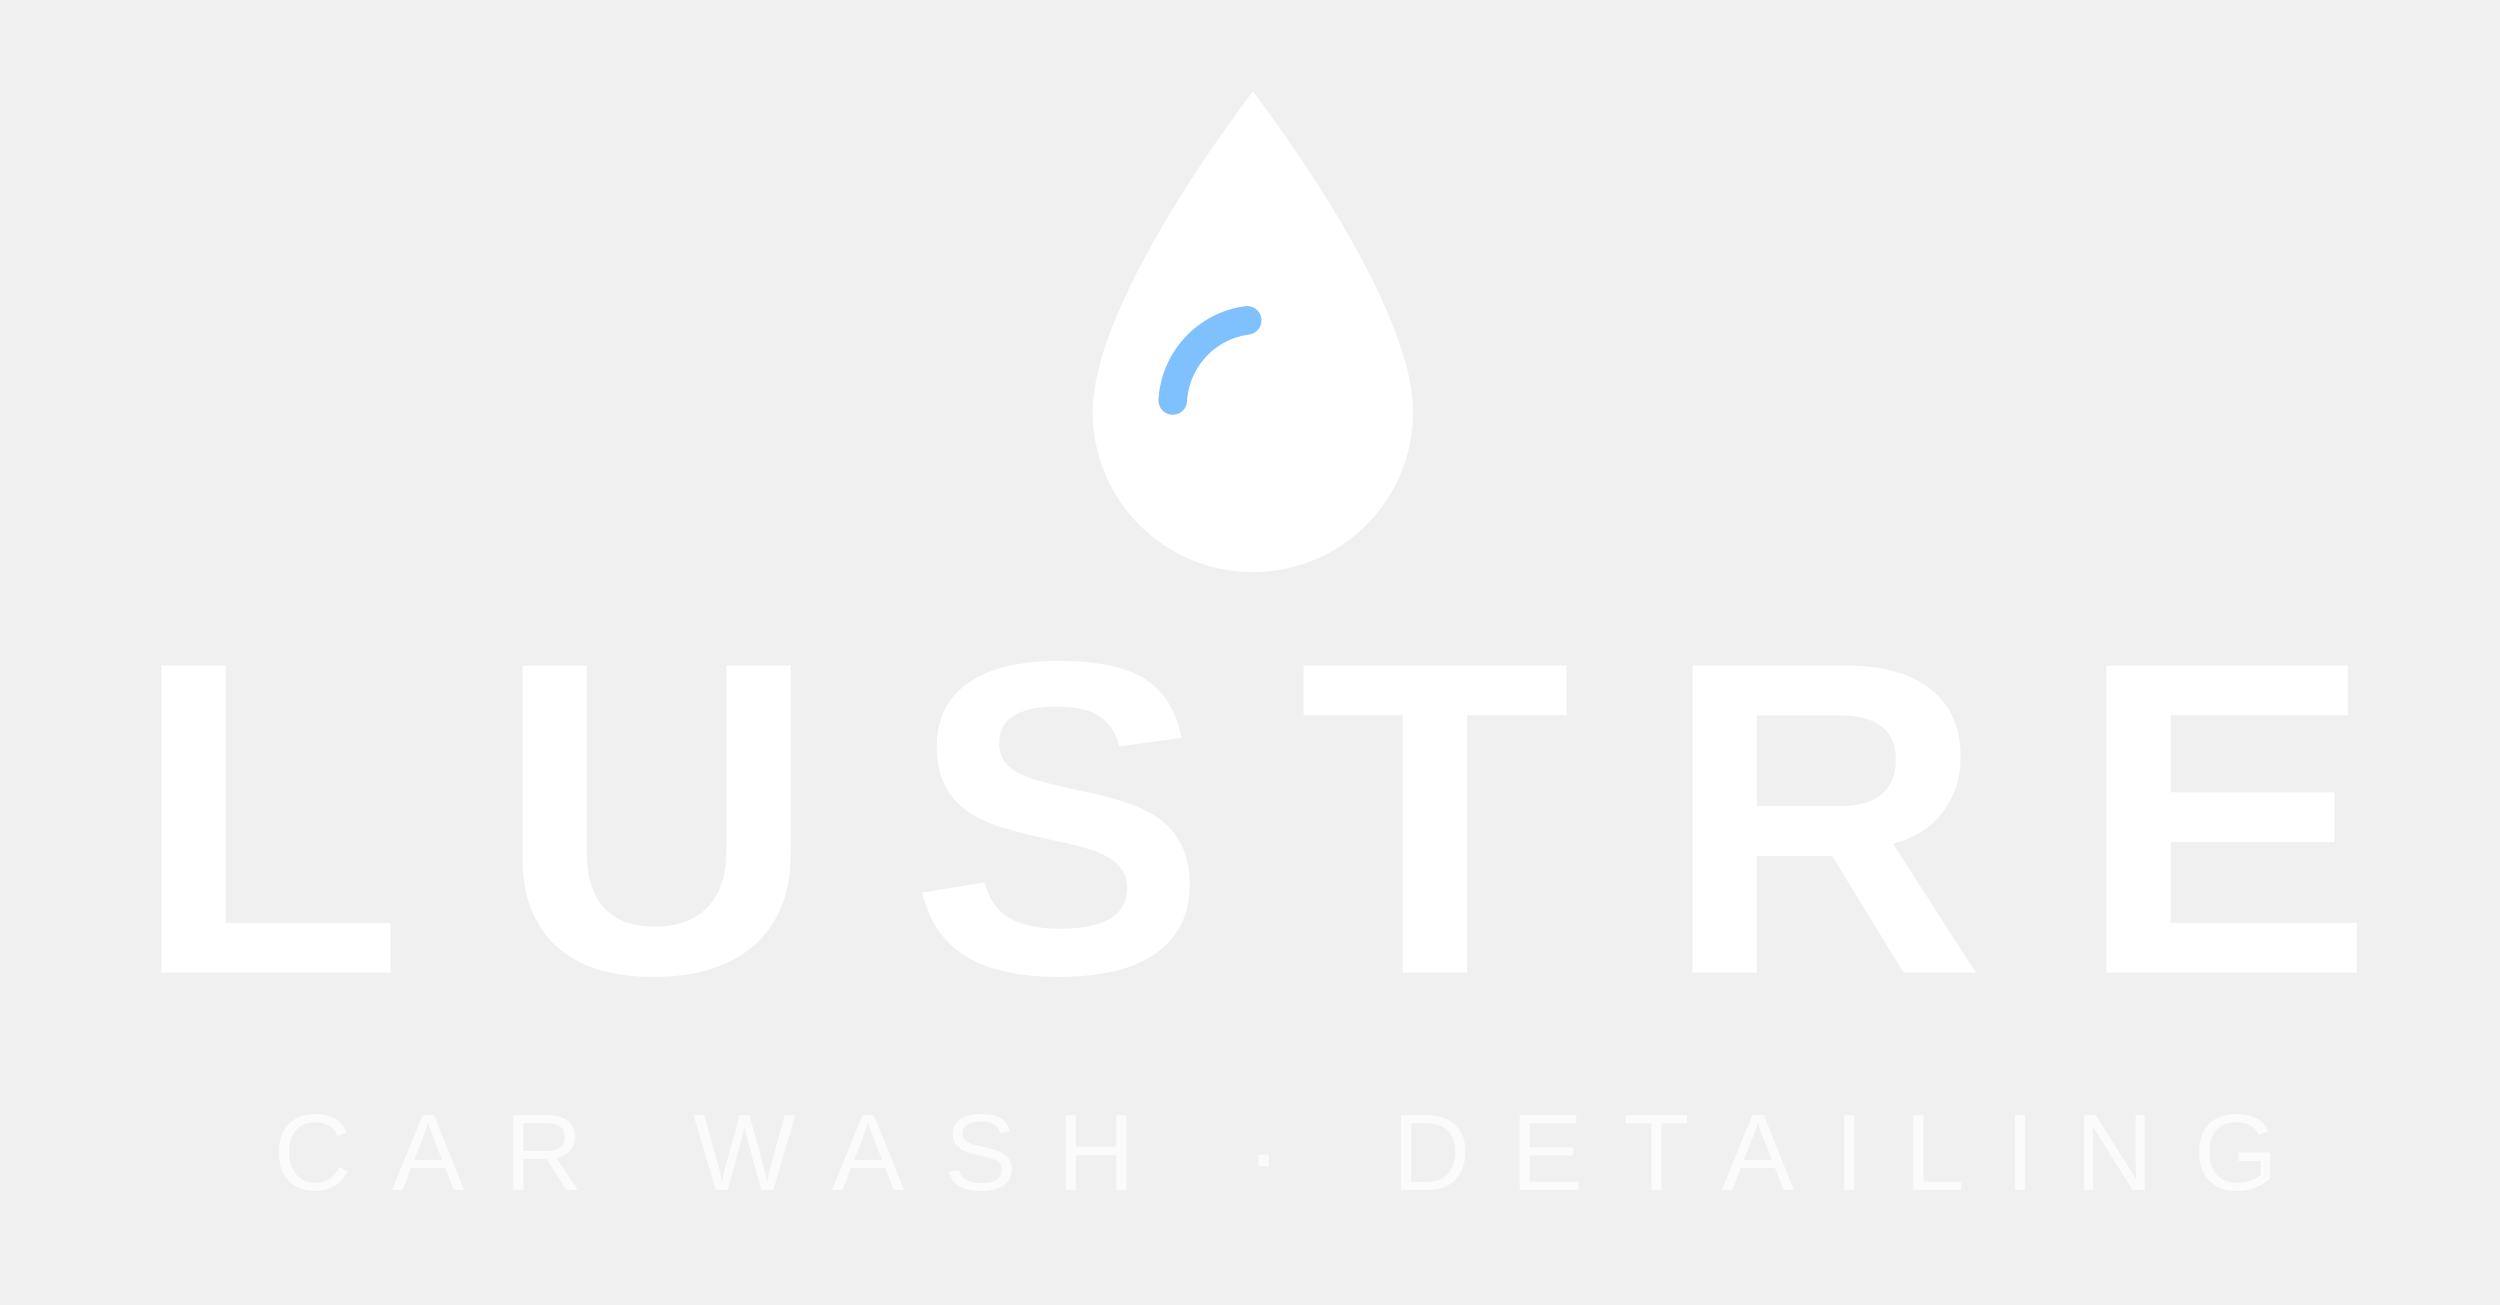
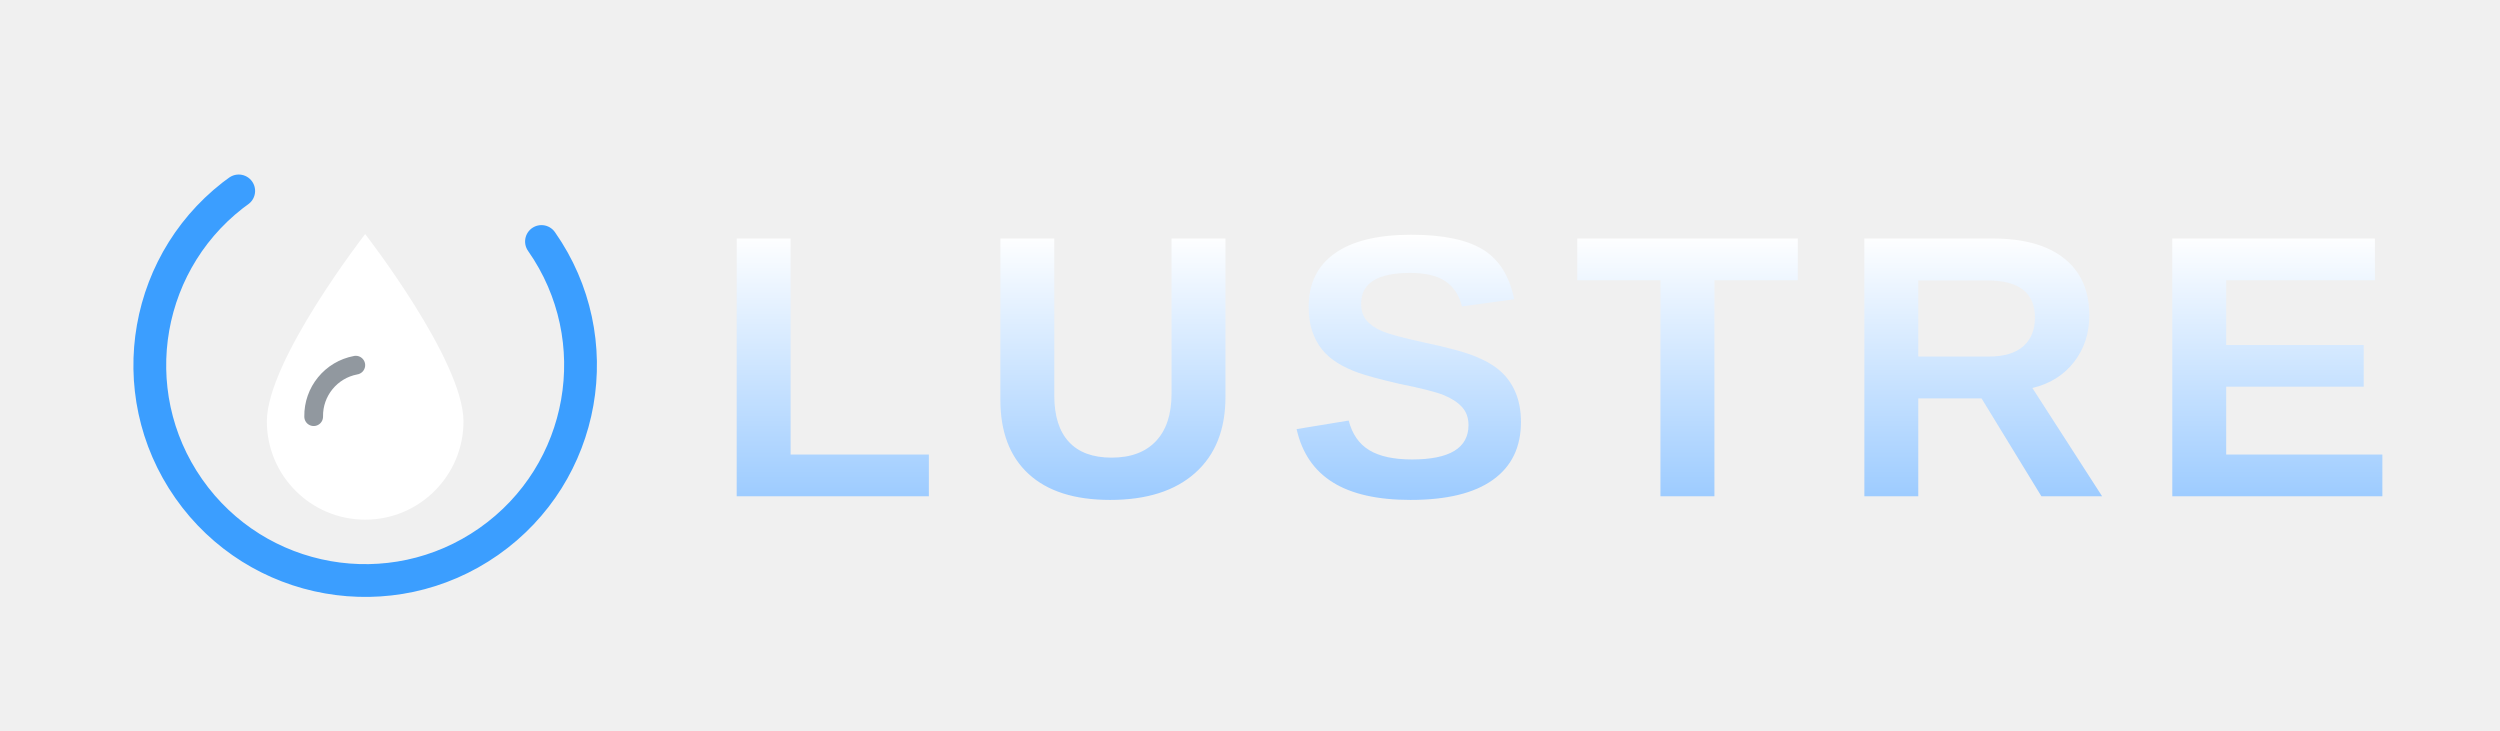
- <svg xmlns="http://www.w3.org/2000/svg" viewBox="91 0 437 228" fill="none">
-   <path d="M310 16 C310 16 282 52 282 72 a28 28 0 1 0 56 0 C338 52 310 16 310 16 Z" fill="#FFFFFF" />
-   <path d="M296 70 a15 15 0 0 1 13 -14" fill="none" stroke="#3B9EFF" stroke-width="5" stroke-linecap="round" opacity="0.65" />
-   <text x="310" y="170" text-anchor="middle" font-family="'Helvetica Neue', Arial, sans-serif" font-size="78" font-weight="700" letter-spacing="16" fill="#FFFFFF">LUSTRE</text>
-   <text x="314" y="208" text-anchor="middle" font-family="'Helvetica Neue', Arial, sans-serif" font-size="19" font-weight="500" letter-spacing="7" fill="#FFFFFF" opacity="0.7">CAR WASH · DETAILING</text>
+ <svg xmlns="http://www.w3.org/2000/svg" viewBox="-20 -18 534 156" fill="none">
+   <defs>
+     <linearGradient id="lustre-sheen" x1="0" y1="0" x2="0" y2="1">
+       <stop offset="0" stop-color="#FFFFFF" />
+       <stop offset="1" stop-color="#9CCBFF" />
+     </linearGradient>
+   </defs>
+   <g transform="translate(58,60)">
+     <circle r="46" stroke="#3B9EFF" stroke-width="7" stroke-linecap="round" stroke-dasharray="216 73" transform="rotate(-35)" />
+     <path d="M0 -28 C0 -28 -21 -1 -21 12 a21 21 0 1 0 42 0 C21 -1 0 -28 0 -28 Z" fill="#FFFFFF" />
+     <path d="M-11 11 a11 11 0 0 1 9 -11" stroke="#0B1B2B" stroke-width="4" stroke-linecap="round" opacity="0.45" />
+   </g>
+   <text x="132" y="88" font-family="'Helvetica Neue', Arial, sans-serif" font-size="80" font-weight="700" letter-spacing="8" fill="url(#lustre-sheen)" textLength="368" lengthAdjust="spacingAndGlyphs">LUSTRE</text>
</svg>
